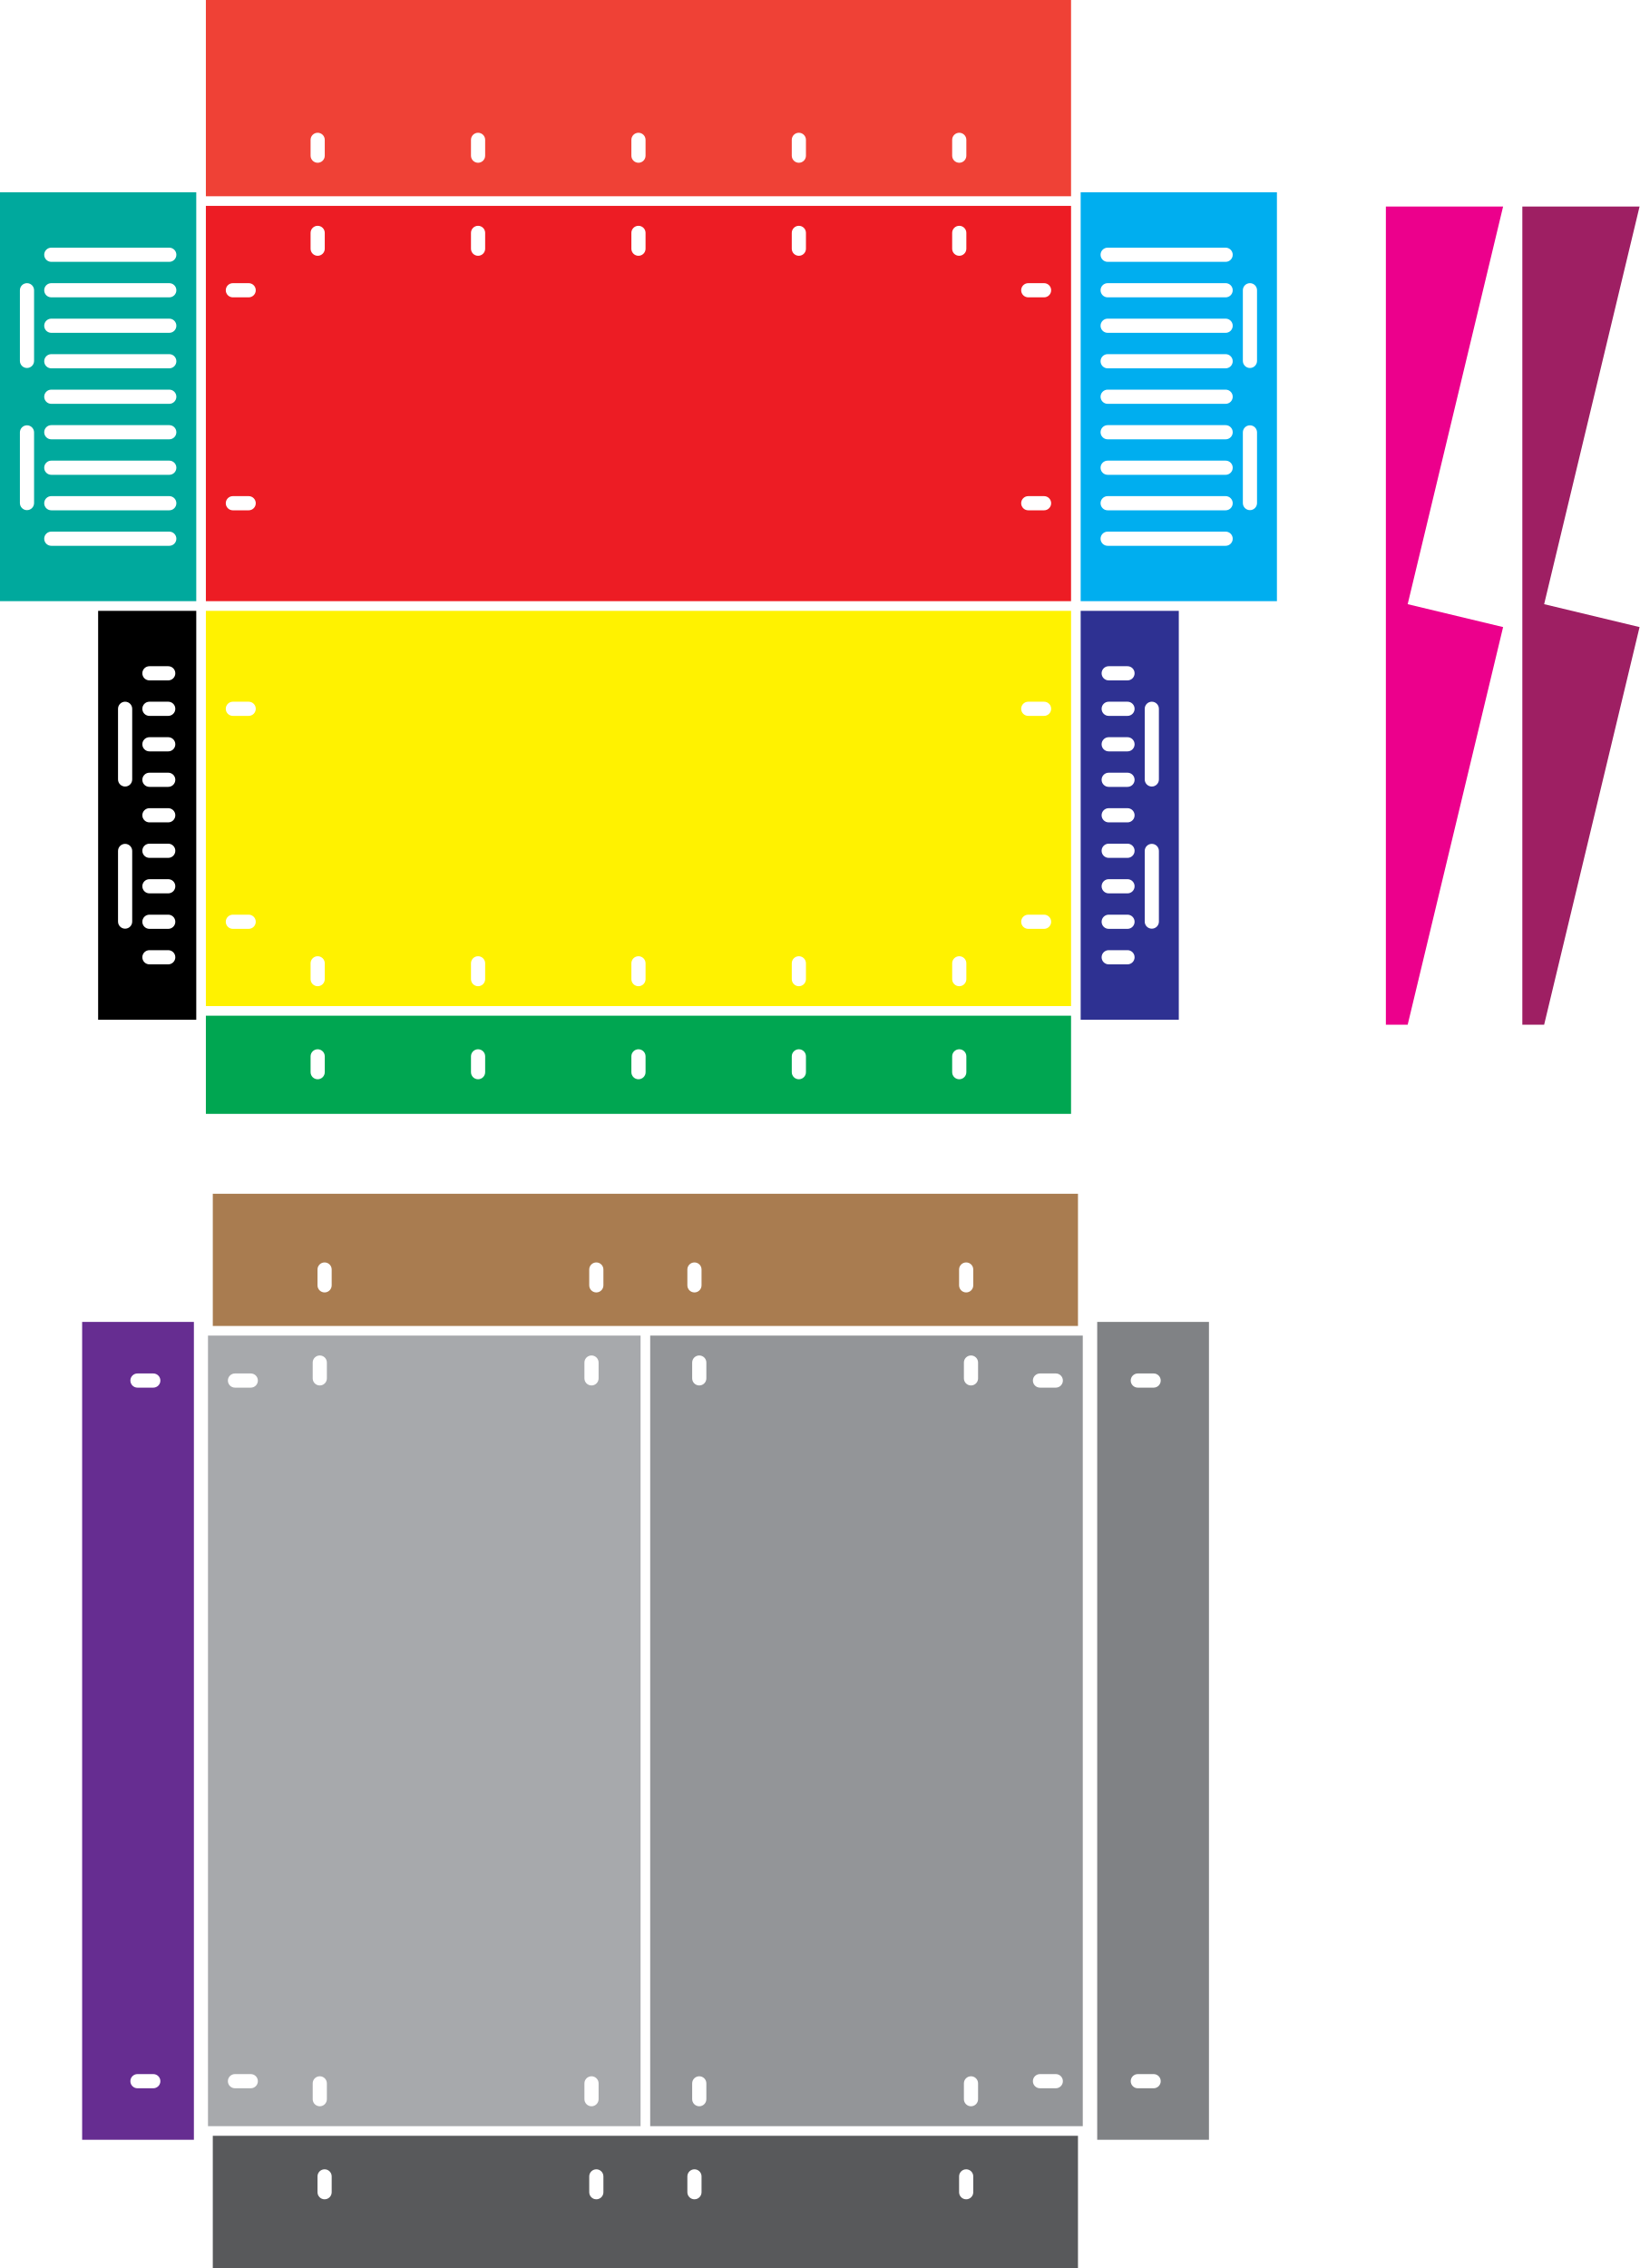
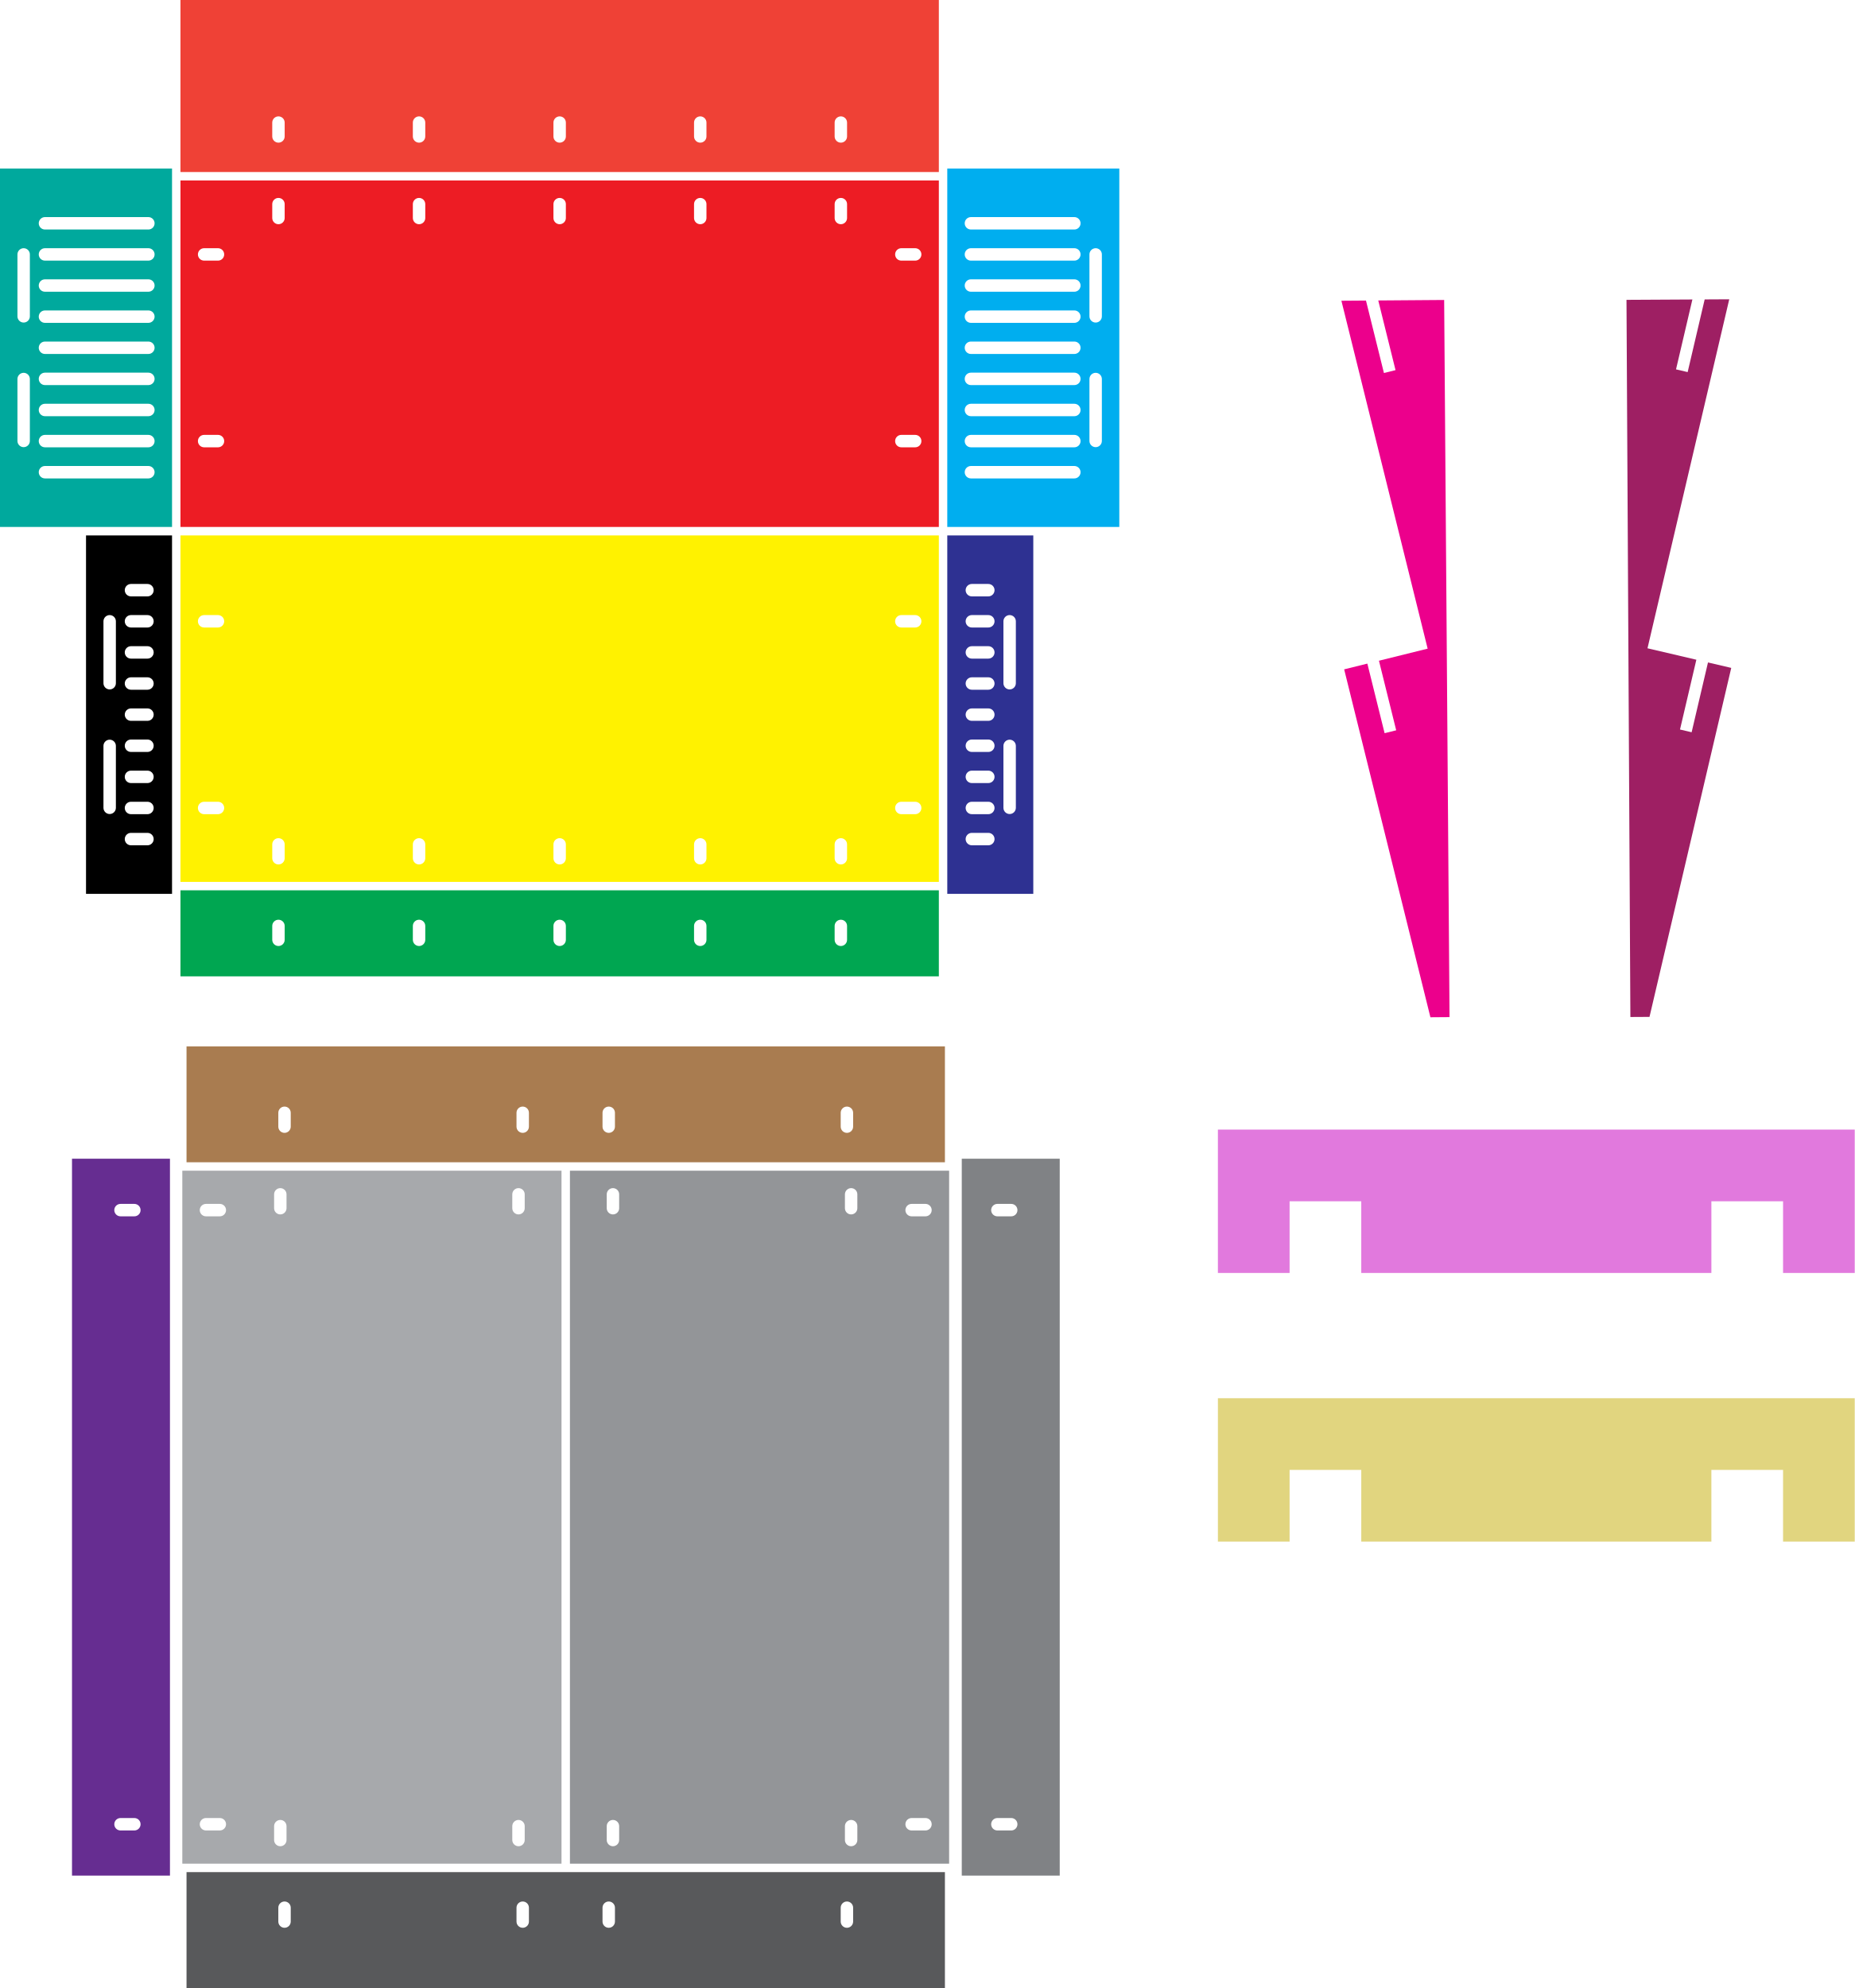
- <svg xmlns="http://www.w3.org/2000/svg" xml:space="preserve" style="enable-background:new 0 0 1705.017 2358.23" viewBox="0 0 1705.017 2358.23">
-   <path d="M1225.858 1060.315V635.118h-102.047v425.197h102.047zm-35.433-323.32c0-4.07 3.3-7.37 7.37-7.37s7.37 3.3 7.37 7.37v73.457c0 4.07-3.3 7.37-7.37 7.37s-7.37-3.3-7.37-7.37v-73.457zm0 147.807c0-4.07 3.3-7.37 7.37-7.37s7.37 3.3 7.37 7.37v73.457c0 4.07-3.3 7.37-7.37 7.37s-7.37-3.3-7.37-7.37v-73.457zm-37.462-192.084h19.552c4.07 0 7.37 3.3 7.37 7.37s-3.3 7.37-7.37 7.37h-19.552c-4.07 0-7.37-3.3-7.37-7.37s3.3-7.37 7.37-7.37zm0 36.907h19.552c4.07 0 7.37 3.3 7.37 7.37s-3.3 7.37-7.37 7.37h-19.552c-4.07 0-7.37-3.3-7.37-7.37s3.3-7.37 7.37-7.37zm0 36.907h19.552c4.07 0 7.37 3.3 7.37 7.37s-3.3 7.37-7.37 7.37h-19.552c-4.07 0-7.37-3.3-7.37-7.37s3.3-7.37 7.37-7.37zm0 36.907h19.552c4.07 0 7.37 3.3 7.37 7.37s-3.3 7.37-7.37 7.37h-19.552c-4.07 0-7.37-3.3-7.37-7.37s3.3-7.37 7.37-7.37zm0 36.907h19.552c4.07 0 7.37 3.3 7.37 7.37s-3.3 7.37-7.37 7.37h-19.552c-4.07 0-7.37-3.3-7.37-7.37s3.3-7.37 7.37-7.37zm0 36.907h19.552c4.07 0 7.37 3.3 7.37 7.37s-3.3 7.37-7.37 7.37h-19.552c-4.07 0-7.37-3.3-7.37-7.37s3.3-7.37 7.37-7.37zm0 36.908h19.552c4.07 0 7.37 3.3 7.37 7.37s-3.3 7.37-7.37 7.37h-19.552c-4.07 0-7.37-3.3-7.37-7.37 0-4.071 3.3-7.37 7.37-7.37zm0 36.907h19.552c4.07 0 7.37 3.3 7.37 7.37s-3.3 7.37-7.37 7.37h-19.552c-4.07 0-7.37-3.3-7.37-7.37 0-4.071 3.3-7.37 7.37-7.37zm0 36.907h19.552c4.07 0 7.37 3.3 7.37 7.37s-3.3 7.37-7.37 7.37h-19.552c-4.07 0-7.37-3.3-7.37-7.37 0-4.071 3.3-7.37 7.37-7.37z" style="fill:#2e3192" />
-   <path d="M1225.858 625.118h102.047V199.921h-204.094v425.197h102.047zm66.614-323.32c0-4.07 3.3-7.37 7.37-7.37s7.37 3.3 7.37 7.37v73.457c0 4.07-3.3 7.37-7.37 7.37s-7.37-3.3-7.37-7.37v-73.457zm0 147.807c0-4.07 3.3-7.37 7.37-7.37s7.37 3.3 7.37 7.37v73.457c0 4.07-3.3 7.37-7.37 7.37s-7.37-3.3-7.37-7.37v-73.457zm-140.599-192.084h122.688c4.07 0 7.37 3.3 7.37 7.37s-3.3 7.37-7.37 7.37h-122.688c-4.07 0-7.37-3.3-7.37-7.37s3.3-7.37 7.37-7.37zm0 36.907h122.688c4.07 0 7.37 3.3 7.37 7.37s-3.3 7.37-7.37 7.37h-122.688c-4.07 0-7.37-3.3-7.37-7.37s3.3-7.37 7.37-7.37zm0 36.907h122.688c4.07 0 7.37 3.3 7.37 7.37s-3.3 7.37-7.37 7.37h-122.688c-4.07 0-7.37-3.3-7.37-7.37s3.3-7.37 7.37-7.37zm0 36.907h122.688c4.07 0 7.37 3.3 7.37 7.37s-3.3 7.37-7.37 7.37h-122.688c-4.07 0-7.37-3.3-7.37-7.37s3.3-7.37 7.37-7.37zm0 36.907h122.688c4.07 0 7.37 3.3 7.37 7.37s-3.3 7.37-7.37 7.37h-122.688c-4.07 0-7.37-3.3-7.37-7.37s3.3-7.37 7.37-7.37zm0 36.907h122.688c4.07 0 7.37 3.3 7.37 7.37s-3.3 7.37-7.37 7.37h-122.688c-4.07 0-7.37-3.3-7.37-7.37s3.3-7.37 7.37-7.37zm0 36.907h122.688c4.07 0 7.37 3.3 7.37 7.37s-3.3 7.37-7.37 7.37h-122.688c-4.07 0-7.37-3.3-7.37-7.37s3.3-7.37 7.37-7.37zm0 36.907h122.688c4.07 0 7.37 3.3 7.37 7.37s-3.3 7.37-7.37 7.37h-122.688c-4.07 0-7.37-3.3-7.37-7.37s3.3-7.37 7.37-7.37zm0 36.908h122.688c4.07 0 7.37 3.3 7.37 7.37s-3.3 7.37-7.37 7.37h-122.688c-4.07 0-7.37-3.3-7.37-7.37 0-4.071 3.3-7.37 7.37-7.37z" style="fill:#00aeef" />
-   <path d="M204.094 1060.315V635.118H102.047v425.197h102.047zM155.39 692.718h19.552c4.07 0 7.37 3.3 7.37 7.37s-3.3 7.37-7.37 7.37H155.39c-4.07 0-7.37-3.3-7.37-7.37s3.3-7.37 7.37-7.37zm0 36.907h19.552c4.07 0 7.37 3.3 7.37 7.37s-3.3 7.37-7.37 7.37H155.39c-4.07 0-7.37-3.3-7.37-7.37s3.3-7.37 7.37-7.37zm0 36.907h19.552c4.07 0 7.37 3.3 7.37 7.37s-3.3 7.37-7.37 7.37H155.39c-4.07 0-7.37-3.3-7.37-7.37s3.3-7.37 7.37-7.37zm0 36.907h19.552c4.07 0 7.37 3.3 7.37 7.37s-3.3 7.37-7.37 7.37H155.39c-4.07 0-7.37-3.3-7.37-7.37s3.3-7.37 7.37-7.37zm0 36.907h19.552c4.07 0 7.37 3.3 7.37 7.37s-3.3 7.37-7.37 7.37H155.39c-4.07 0-7.37-3.3-7.37-7.37s3.3-7.37 7.37-7.37zm0 36.907h19.552c4.07 0 7.37 3.3 7.37 7.37s-3.3 7.37-7.37 7.37H155.39c-4.07 0-7.37-3.3-7.37-7.37s3.3-7.37 7.37-7.37zm0 36.908h19.552c4.07 0 7.37 3.3 7.37 7.37s-3.3 7.37-7.37 7.37H155.39c-4.07 0-7.37-3.3-7.37-7.37 0-4.071 3.3-7.37 7.37-7.37zm0 36.907h19.552c4.07 0 7.37 3.3 7.37 7.37s-3.3 7.37-7.37 7.37H155.39c-4.07 0-7.37-3.3-7.37-7.37 0-4.071 3.3-7.37 7.37-7.37zm0 36.907h19.552c4.07 0 7.37 3.3 7.37 7.37s-3.3 7.37-7.37 7.37H155.39c-4.07 0-7.37-3.3-7.37-7.37 0-4.071 3.3-7.37 7.37-7.37zm-32.651-250.98c0-4.07 3.3-7.37 7.37-7.37s7.37 3.3 7.37 7.37v73.457c0 4.07-3.3 7.37-7.37 7.37s-7.37-3.3-7.37-7.37v-73.457zm0 147.807c0-4.07 3.3-7.37 7.37-7.37s7.37 3.3 7.37 7.37v73.457c0 4.07-3.3 7.37-7.37 7.37s-7.37-3.3-7.37-7.37v-73.457z" />
-   <path d="M102.047 625.118h102.047V199.921H0v425.197h102.047zM53.343 257.521h122.688c4.07 0 7.37 3.3 7.37 7.37s-3.3 7.37-7.37 7.37H53.343c-4.07 0-7.37-3.3-7.37-7.37s3.3-7.37 7.37-7.37zm0 36.907h122.688c4.07 0 7.37 3.3 7.37 7.37s-3.3 7.37-7.37 7.37H53.343c-4.07 0-7.37-3.3-7.37-7.37s3.3-7.37 7.37-7.37zm0 36.907h122.688c4.07 0 7.37 3.3 7.37 7.37s-3.3 7.37-7.37 7.37H53.343c-4.07 0-7.37-3.3-7.37-7.37s3.3-7.37 7.37-7.37zm0 36.907h122.688c4.07 0 7.37 3.3 7.37 7.37s-3.3 7.37-7.37 7.37H53.343c-4.07 0-7.37-3.3-7.37-7.37s3.3-7.37 7.37-7.37zm0 36.907h122.688c4.07 0 7.37 3.3 7.37 7.37s-3.3 7.37-7.37 7.37H53.343c-4.07 0-7.37-3.3-7.37-7.37s3.3-7.37 7.37-7.37zm0 36.907h122.688c4.07 0 7.37 3.3 7.37 7.37s-3.3 7.37-7.37 7.37H53.343c-4.07 0-7.37-3.3-7.37-7.37s3.3-7.37 7.37-7.37zm0 36.907h122.688c4.07 0 7.37 3.3 7.37 7.37s-3.3 7.37-7.37 7.37H53.343c-4.07 0-7.37-3.3-7.37-7.37s3.3-7.37 7.37-7.37zm0 36.907h122.688c4.07 0 7.37 3.3 7.37 7.37s-3.3 7.37-7.37 7.37H53.343c-4.07 0-7.37-3.3-7.37-7.37s3.3-7.37 7.37-7.37zm0 36.908h122.688c4.07 0 7.37 3.3 7.37 7.37s-3.3 7.37-7.37 7.37H53.343c-4.07 0-7.37-3.3-7.37-7.37 0-4.071 3.3-7.37 7.37-7.37zm-32.651-250.98c0-4.07 3.3-7.37 7.37-7.37s7.37 3.3 7.37 7.37v73.457c0 4.07-3.3 7.37-7.37 7.37s-7.37-3.3-7.37-7.37v-73.457zm0 147.807c0-4.07 3.3-7.37 7.37-7.37s7.37 3.3 7.37 7.37v73.457c0 4.07-3.3 7.37-7.37 7.37s-7.37-3.3-7.37-7.37v-73.457z" style="fill:#00a99d" />
-   <path d="M214.094 0v204.094h899.717V0H214.094zm123.629 161.858c0 4.07-3.3 7.37-7.37 7.37s-7.37-3.3-7.37-7.37v-16.441c0-4.07 3.3-7.37 7.37-7.37s7.37 3.3 7.37 7.37v16.441zm166.799 0c0 4.07-3.3 7.37-7.37 7.37s-7.37-3.3-7.37-7.37v-16.441c0-4.07 3.3-7.37 7.37-7.37s7.37 3.3 7.37 7.37v16.441zm166.799 0c0 4.07-3.3 7.37-7.37 7.37s-7.37-3.3-7.37-7.37v-16.441c0-4.07 3.3-7.37 7.37-7.37s7.37 3.3 7.37 7.37v16.441zm166.799 0c0 4.07-3.3 7.37-7.37 7.37s-7.37-3.3-7.37-7.37v-16.441c0-4.07 3.3-7.37 7.37-7.37s7.37 3.3 7.37 7.37v16.441zm166.799 0c0 4.07-3.3 7.37-7.37 7.37s-7.37-3.3-7.37-7.37v-16.441c0-4.07 3.3-7.37 7.37-7.37s7.37 3.3 7.37 7.37v16.441z" style="fill:#ef4136" />
-   <path d="M214.094 1056.142v102.047h899.717v-102.047H214.094zm123.633 58.677c0 4.07-3.3 7.37-7.37 7.37s-7.37-3.3-7.37-7.37v-16.441c0-4.07 3.3-7.37 7.37-7.37s7.37 3.3 7.37 7.37v16.441zm166.799 0c0 4.07-3.3 7.37-7.37 7.37s-7.37-3.3-7.37-7.37v-16.441c0-4.07 3.3-7.37 7.37-7.37s7.37 3.3 7.37 7.37v16.441zm166.798 0c0 4.07-3.3 7.37-7.37 7.37s-7.37-3.3-7.37-7.37v-16.441c0-4.07 3.3-7.37 7.37-7.37s7.37 3.3 7.37 7.37v16.441zm166.799 0c0 4.07-3.3 7.37-7.37 7.37s-7.37-3.3-7.37-7.37v-16.441c0-4.07 3.3-7.37 7.37-7.37s7.37 3.3 7.37 7.37v16.441zm166.799 0c0 4.07-3.3 7.37-7.37 7.37s-7.37-3.3-7.37-7.37v-16.441c0-4.07 3.3-7.37 7.37-7.37s7.37 3.3 7.37 7.37v16.441z" style="fill:#00a651" />
-   <path d="M214.094 635.118v411.024h899.717V635.118H214.094zm44.504 330.69h-16.441c-4.07 0-7.37-3.3-7.37-7.37s3.3-7.37 7.37-7.37h16.441c4.07 0 7.37 3.3 7.37 7.37.001 4.07-3.299 7.37-7.37 7.37zm0-221.443h-16.441c-4.07 0-7.37-3.3-7.37-7.37s3.3-7.37 7.37-7.37h16.441c4.07 0 7.37 3.3 7.37 7.37.001 4.071-3.299 7.37-7.37 7.37zm79.129 273.714c0 4.07-3.3 7.37-7.37 7.37s-7.37-3.3-7.37-7.37v-16.441c0-4.07 3.3-7.37 7.37-7.37s7.37 3.3 7.37 7.37v16.441zm166.799 0c0 4.07-3.3 7.37-7.37 7.37s-7.37-3.3-7.37-7.37v-16.441c0-4.07 3.3-7.37 7.37-7.37s7.37 3.3 7.37 7.37v16.441zm166.798 0c0 4.07-3.3 7.37-7.37 7.37s-7.37-3.3-7.37-7.37v-16.441c0-4.07 3.3-7.37 7.37-7.37s7.37 3.3 7.37 7.37v16.441zm166.799 0c0 4.07-3.3 7.37-7.37 7.37s-7.37-3.3-7.37-7.37v-16.441c0-4.07 3.3-7.37 7.37-7.37s7.37 3.3 7.37 7.37v16.441zm166.799 0c0 4.07-3.3 7.37-7.37 7.37s-7.37-3.3-7.37-7.37v-16.441c0-4.07 3.3-7.37 7.37-7.37s7.37 3.3 7.37 7.37v16.441zm80.823-52.271h-16.441c-4.07 0-7.37-3.3-7.37-7.37s3.3-7.37 7.37-7.37h16.441c4.07 0 7.37 3.3 7.37 7.37s-3.3 7.37-7.37 7.37zm0-221.443h-16.441c-4.07 0-7.37-3.3-7.37-7.37s3.3-7.37 7.37-7.37h16.441c4.07 0 7.37 3.3 7.37 7.37 0 4.071-3.3 7.37-7.37 7.37z" style="fill:#fff200" />
-   <path d="M214.094 214.094v411.024h899.717V214.094H214.094zm44.508 316.517h-16.441c-4.07 0-7.37-3.3-7.37-7.37s3.3-7.37 7.37-7.37h16.441c4.07 0 7.37 3.3 7.37 7.37s-3.3 7.37-7.37 7.37zm0-221.442h-16.441c-4.07 0-7.37-3.3-7.37-7.37s3.3-7.37 7.37-7.37h16.441c4.07 0 7.37 3.3 7.37 7.37s-3.3 7.37-7.37 7.37zm79.121-50.571c0 4.07-3.3 7.37-7.37 7.37s-7.37-3.3-7.37-7.37v-16.441c0-4.07 3.3-7.37 7.37-7.37s7.37 3.3 7.37 7.37v16.441zm166.799 0c0 4.07-3.3 7.37-7.37 7.37s-7.37-3.3-7.37-7.37v-16.441c0-4.07 3.3-7.37 7.37-7.37s7.37 3.3 7.37 7.37v16.441zm166.799 0c0 4.07-3.3 7.37-7.37 7.37s-7.37-3.3-7.37-7.37v-16.441c0-4.07 3.3-7.37 7.37-7.37s7.37 3.3 7.37 7.37v16.441zm166.799 0c0 4.07-3.3 7.37-7.37 7.37s-7.37-3.3-7.37-7.37v-16.441c0-4.07 3.3-7.37 7.37-7.37s7.37 3.3 7.37 7.37v16.441zm166.799 0c0 4.07-3.3 7.37-7.37 7.37s-7.37-3.3-7.37-7.37v-16.441c0-4.07 3.3-7.37 7.37-7.37s7.37 3.3 7.37 7.37v16.441zm80.829 272.013h-16.441c-4.07 0-7.37-3.3-7.37-7.37s3.3-7.37 7.37-7.37h16.441c4.07 0 7.37 3.3 7.37 7.37s-3.3 7.37-7.37 7.37zm0-221.442h-16.441c-4.07 0-7.37-3.3-7.37-7.37s3.3-7.37 7.37-7.37h16.441c4.07 0 7.37 3.3 7.37 7.37s-3.3 7.37-7.37 7.37z" style="fill:#ed1c24" />
-   <path d="m1463.88 628.211 99.23 23.815-99.23 413.456h-22.677V214.755H1563.11z" style="fill:#ec008c" />
-   <path d="m1605.787 628.211 99.23 23.815-99.23 413.456h-22.677V214.755H1705.017z" style="fill:#9e1f63" />
-   <path d="M676.15 1388.702v822.047h449.858v-822.047H676.15zm58.397 793.985c0 4.07-3.3 7.37-7.37 7.37s-7.37-3.3-7.37-7.37v-16.441c0-4.07 3.3-7.37 7.37-7.37s7.37 3.3 7.37 7.37v16.441zm0-749.481c0 4.07-3.3 7.37-7.37 7.37s-7.37-3.3-7.37-7.37v-16.441c0-4.07 3.3-7.37 7.37-7.37s7.37 3.3 7.37 7.37v16.441zm282.572 749.481c0 4.07-3.3 7.37-7.37 7.37s-7.37-3.3-7.37-7.37v-16.441c0-4.07 3.3-7.37 7.37-7.37s7.37 3.3 7.37 7.37v16.441zm0-749.481c0 4.07-3.3 7.37-7.37 7.37s-7.37-3.3-7.37-7.37v-16.441c0-4.07 3.3-7.37 7.37-7.37s7.37 3.3 7.37 7.37v16.441zm80.823 738.142h-16.441c-4.07 0-7.37-3.3-7.37-7.37 0-4.071 3.3-7.37 7.37-7.37h16.441c4.07 0 7.37 3.3 7.37 7.37s-3.3 7.37-7.37 7.37zm.003-728.504h-16.441c-4.07 0-7.37-3.3-7.37-7.37s3.3-7.37 7.37-7.37h16.441c4.07 0 7.37 3.3 7.37 7.37s-3.299 7.37-7.37 7.37z" style="fill:#939598" />
-   <path d="M216.292 1388.702v822.047H666.15v-822.047H216.292zm44.504 782.646h-16.441c-4.07 0-7.37-3.3-7.37-7.37 0-4.071 3.3-7.37 7.37-7.37h16.441c4.07 0 7.37 3.3 7.37 7.37s-3.3 7.37-7.37 7.37zm.003-728.504h-16.441c-4.07 0-7.37-3.3-7.37-7.37s3.3-7.37 7.37-7.37h16.441c4.07 0 7.37 3.3 7.37 7.37s-3.3 7.37-7.37 7.37zm79.122 739.843c0 4.07-3.3 7.37-7.37 7.37s-7.37-3.3-7.37-7.37v-16.441c0-4.07 3.3-7.37 7.37-7.37s7.37 3.3 7.37 7.37v16.441zm0-749.481c0 4.07-3.3 7.37-7.37 7.37s-7.37-3.3-7.37-7.37v-16.441c0-4.07 3.3-7.37 7.37-7.37s7.37 3.3 7.37 7.37v16.441zm282.572 749.481c0 4.07-3.3 7.37-7.37 7.37s-7.37-3.3-7.37-7.37v-16.441c0-4.07 3.3-7.37 7.37-7.37s7.37 3.3 7.37 7.37v16.441zm0-749.481c0 4.07-3.3 7.37-7.37 7.37s-7.37-3.3-7.37-7.37v-16.441c0-4.07 3.3-7.37 7.37-7.37s7.37 3.3 7.37 7.37v16.441z" style="fill:#a7a9ac" />
-   <path d="M1141.008 1374.529v850.394h116.22v-850.394h-116.22zm58.679 796.819h-16.441c-4.07 0-7.37-3.3-7.37-7.37 0-4.071 3.3-7.37 7.37-7.37h16.441c4.07 0 7.37 3.3 7.37 7.37s-3.299 7.37-7.37 7.37zm0-728.504h-16.441c-4.07 0-7.37-3.3-7.37-7.37s3.3-7.37 7.37-7.37h16.441c4.07 0 7.37 3.3 7.37 7.37s-3.299 7.37-7.37 7.37z" style="fill:#808285" />
-   <path d="M85.42 1374.529v850.394h116.22v-850.394H85.42zm73.983 796.819h-16.441c-4.07 0-7.37-3.3-7.37-7.37 0-4.071 3.3-7.37 7.37-7.37h16.441c4.07 0 7.37 3.3 7.37 7.37s-3.3 7.37-7.37 7.37zm0-728.504h-16.441c-4.07 0-7.37-3.3-7.37-7.37s3.3-7.37 7.37-7.37h16.441c4.07 0 7.37 3.3 7.37 7.37s-3.3 7.37-7.37 7.37z" style="fill:#662d91" />
-   <path d="M221.292 2220.75v137.48h899.717v-137.48H221.292zm123.632 58.677c0 4.07-3.3 7.37-7.37 7.37s-7.37-3.3-7.37-7.37v-16.441c0-4.07 3.3-7.37 7.37-7.37s7.37 3.3 7.37 7.37v16.441zm282.572 0c0 4.07-3.3 7.37-7.37 7.37s-7.37-3.3-7.37-7.37v-16.441c0-4.07 3.3-7.37 7.37-7.37s7.37 3.3 7.37 7.37v16.441zm102.051 0c0 4.07-3.3 7.37-7.37 7.37s-7.37-3.3-7.37-7.37v-16.441c0-4.07 3.3-7.37 7.37-7.37s7.37 3.3 7.37 7.37v16.441zm282.572 0c0 4.07-3.3 7.37-7.37 7.37s-7.37-3.3-7.37-7.37v-16.441c0-4.07 3.3-7.37 7.37-7.37s7.37 3.3 7.37 7.37v16.441z" style="fill:#58595b" />
-   <path d="M221.292 1241.222v137.48h899.717v-137.48H221.292zm123.629 95.244c0 4.07-3.3 7.37-7.37 7.37s-7.37-3.3-7.37-7.37v-16.441c0-4.07 3.3-7.37 7.37-7.37s7.37 3.3 7.37 7.37v16.441zm282.572 0c0 4.07-3.3 7.37-7.37 7.37s-7.37-3.3-7.37-7.37v-16.441c0-4.07 3.3-7.37 7.37-7.37s7.37 3.3 7.37 7.37v16.441zm102.051 0c0 4.07-3.3 7.37-7.37 7.37s-7.37-3.3-7.37-7.37v-16.441c0-4.07 3.3-7.37 7.37-7.37s7.37 3.3 7.37 7.37v16.441zm282.572 0c0 4.07-3.3 7.37-7.37 7.37s-7.37-3.3-7.37-7.37v-16.441c0-4.07 3.3-7.37 7.37-7.37s7.37 3.3 7.37 7.37v16.441z" style="fill:#a97c50" />
+ <svg xmlns="http://www.w3.org/2000/svg" xml:space="preserve" viewBox="0 0 2200.395 2358.23">
+   <path d="M1225.858 1060.315V635.118h-102.047v425.197zm-35.433-323.32c0-4.07 3.3-7.37 7.37-7.37s7.37 3.3 7.37 7.37v73.457c0 4.07-3.3 7.37-7.37 7.37s-7.37-3.3-7.37-7.37zm0 147.807c0-4.07 3.3-7.37 7.37-7.37s7.37 3.3 7.37 7.37v73.457c0 4.07-3.3 7.37-7.37 7.37s-7.37-3.3-7.37-7.37zm-37.462-192.084h19.552c4.07 0 7.37 3.3 7.37 7.37s-3.3 7.37-7.37 7.37h-19.552c-4.07 0-7.37-3.3-7.37-7.37s3.3-7.37 7.37-7.37m0 36.907h19.552c4.07 0 7.37 3.3 7.37 7.37s-3.3 7.37-7.37 7.37h-19.552c-4.07 0-7.37-3.3-7.37-7.37s3.3-7.37 7.37-7.37m0 36.907h19.552c4.07 0 7.37 3.3 7.37 7.37s-3.3 7.37-7.37 7.37h-19.552c-4.07 0-7.37-3.3-7.37-7.37s3.3-7.37 7.37-7.37m0 36.907h19.552c4.07 0 7.37 3.3 7.37 7.37s-3.3 7.37-7.37 7.37h-19.552c-4.07 0-7.37-3.3-7.37-7.37s3.3-7.37 7.37-7.37m0 36.907h19.552c4.07 0 7.37 3.3 7.37 7.37s-3.3 7.37-7.37 7.37h-19.552c-4.07 0-7.37-3.3-7.37-7.37s3.3-7.37 7.37-7.37m0 36.907h19.552c4.07 0 7.37 3.3 7.37 7.37s-3.3 7.37-7.37 7.37h-19.552c-4.07 0-7.37-3.3-7.37-7.37s3.3-7.37 7.37-7.37m0 36.908h19.552c4.07 0 7.37 3.3 7.37 7.37s-3.3 7.37-7.37 7.37h-19.552c-4.07 0-7.37-3.3-7.37-7.37 0-4.071 3.3-7.37 7.37-7.37m0 36.907h19.552c4.07 0 7.37 3.3 7.37 7.37s-3.3 7.37-7.37 7.37h-19.552c-4.07 0-7.37-3.3-7.37-7.37 0-4.071 3.3-7.37 7.37-7.37m0 36.907h19.552c4.07 0 7.37 3.3 7.37 7.37s-3.3 7.37-7.37 7.37h-19.552c-4.07 0-7.37-3.3-7.37-7.37 0-4.071 3.3-7.37 7.37-7.37" style="fill:#2e3192" />
+   <path d="M1225.858 625.118h102.047V199.921h-204.094v425.197zm66.614-323.32c0-4.07 3.3-7.37 7.37-7.37s7.37 3.3 7.37 7.37v73.457c0 4.07-3.3 7.37-7.37 7.37s-7.37-3.3-7.37-7.37zm0 147.807c0-4.07 3.3-7.37 7.37-7.37s7.37 3.3 7.37 7.37v73.457c0 4.07-3.3 7.37-7.37 7.37s-7.37-3.3-7.37-7.37zm-140.599-192.084h122.688c4.07 0 7.37 3.3 7.37 7.37s-3.3 7.37-7.37 7.37h-122.688c-4.07 0-7.37-3.3-7.37-7.37s3.3-7.37 7.37-7.37m0 36.907h122.688c4.07 0 7.37 3.3 7.37 7.37s-3.3 7.37-7.37 7.37h-122.688c-4.07 0-7.37-3.3-7.37-7.37s3.3-7.37 7.37-7.37m0 36.907h122.688c4.07 0 7.37 3.3 7.37 7.37s-3.3 7.37-7.37 7.37h-122.688c-4.07 0-7.37-3.3-7.37-7.37s3.3-7.37 7.37-7.37m0 36.907h122.688c4.07 0 7.37 3.3 7.37 7.37s-3.3 7.37-7.37 7.37h-122.688c-4.07 0-7.37-3.3-7.37-7.37s3.3-7.37 7.37-7.37m0 36.907h122.688c4.07 0 7.37 3.3 7.37 7.37s-3.3 7.37-7.37 7.37h-122.688c-4.07 0-7.37-3.3-7.37-7.37s3.3-7.37 7.37-7.37m0 36.907h122.688c4.07 0 7.37 3.3 7.37 7.37s-3.3 7.37-7.37 7.37h-122.688c-4.07 0-7.37-3.3-7.37-7.37s3.3-7.37 7.37-7.37m0 36.907h122.688c4.07 0 7.37 3.3 7.37 7.37s-3.3 7.37-7.37 7.37h-122.688c-4.07 0-7.37-3.3-7.37-7.37s3.3-7.37 7.37-7.37m0 36.907h122.688c4.07 0 7.37 3.3 7.37 7.37s-3.3 7.37-7.37 7.37h-122.688c-4.07 0-7.37-3.3-7.37-7.37s3.3-7.37 7.37-7.37m0 36.908h122.688c4.07 0 7.37 3.3 7.37 7.37s-3.3 7.37-7.37 7.37h-122.688c-4.07 0-7.37-3.3-7.37-7.37 0-4.071 3.3-7.37 7.37-7.37" style="fill:#00aeef" />
+   <path d="M204.094 1060.315V635.118H102.047v425.197zM155.39 692.718h19.552c4.07 0 7.37 3.3 7.37 7.37s-3.3 7.37-7.37 7.37H155.39c-4.07 0-7.37-3.3-7.37-7.37s3.3-7.37 7.37-7.37m0 36.907h19.552c4.07 0 7.37 3.3 7.37 7.37s-3.3 7.37-7.37 7.37H155.39c-4.07 0-7.37-3.3-7.37-7.37s3.3-7.37 7.37-7.37m0 36.907h19.552c4.07 0 7.37 3.3 7.37 7.37s-3.3 7.37-7.37 7.37H155.39c-4.07 0-7.37-3.3-7.37-7.37s3.3-7.37 7.37-7.37m0 36.907h19.552c4.07 0 7.37 3.3 7.37 7.37s-3.3 7.37-7.37 7.37H155.39c-4.07 0-7.37-3.3-7.37-7.37s3.3-7.37 7.37-7.37m0 36.907h19.552c4.07 0 7.37 3.3 7.37 7.37s-3.3 7.37-7.37 7.37H155.39c-4.07 0-7.37-3.3-7.37-7.37s3.3-7.37 7.37-7.37m0 36.907h19.552c4.07 0 7.37 3.3 7.37 7.37s-3.3 7.37-7.37 7.37H155.39c-4.07 0-7.37-3.3-7.37-7.37s3.3-7.37 7.37-7.37m0 36.908h19.552c4.07 0 7.37 3.3 7.37 7.37s-3.3 7.37-7.37 7.37H155.39c-4.07 0-7.37-3.3-7.37-7.37 0-4.071 3.3-7.37 7.37-7.37m0 36.907h19.552c4.07 0 7.37 3.3 7.37 7.37s-3.3 7.37-7.37 7.37H155.39c-4.07 0-7.37-3.3-7.37-7.37 0-4.071 3.3-7.37 7.37-7.37m0 36.907h19.552c4.07 0 7.37 3.3 7.37 7.37s-3.3 7.37-7.37 7.37H155.39c-4.07 0-7.37-3.3-7.37-7.37 0-4.071 3.3-7.37 7.37-7.37m-32.651-250.98c0-4.07 3.3-7.37 7.37-7.37s7.37 3.3 7.37 7.37v73.457c0 4.07-3.3 7.37-7.37 7.37s-7.37-3.3-7.37-7.37zm0 147.807c0-4.07 3.3-7.37 7.37-7.37s7.37 3.3 7.37 7.37v73.457c0 4.07-3.3 7.37-7.37 7.37s-7.37-3.3-7.37-7.37z" />
+   <path d="M102.047 625.118h102.047V199.921H0v425.197zM53.343 257.521h122.688c4.07 0 7.37 3.3 7.37 7.37s-3.3 7.37-7.37 7.37H53.343c-4.07 0-7.37-3.3-7.37-7.37s3.3-7.37 7.37-7.37m0 36.907h122.688c4.07 0 7.37 3.3 7.37 7.37s-3.3 7.37-7.37 7.37H53.343c-4.07 0-7.37-3.3-7.37-7.37s3.3-7.37 7.37-7.37m0 36.907h122.688c4.07 0 7.37 3.3 7.37 7.37s-3.3 7.37-7.37 7.37H53.343c-4.07 0-7.37-3.3-7.37-7.37s3.3-7.37 7.37-7.37m0 36.907h122.688c4.07 0 7.37 3.3 7.37 7.37s-3.3 7.37-7.37 7.37H53.343c-4.07 0-7.37-3.3-7.37-7.37s3.3-7.37 7.37-7.37m0 36.907h122.688c4.07 0 7.37 3.3 7.37 7.37s-3.3 7.37-7.37 7.37H53.343c-4.07 0-7.37-3.3-7.37-7.37s3.3-7.37 7.37-7.37m0 36.907h122.688c4.07 0 7.37 3.3 7.37 7.37s-3.3 7.37-7.37 7.37H53.343c-4.07 0-7.37-3.3-7.37-7.37s3.3-7.37 7.37-7.37m0 36.907h122.688c4.07 0 7.37 3.3 7.37 7.37s-3.3 7.37-7.37 7.37H53.343c-4.07 0-7.37-3.3-7.37-7.37s3.3-7.37 7.37-7.37m0 36.907h122.688c4.07 0 7.37 3.3 7.37 7.37s-3.3 7.37-7.37 7.37H53.343c-4.07 0-7.37-3.3-7.37-7.37s3.3-7.37 7.37-7.37m0 36.908h122.688c4.07 0 7.37 3.3 7.37 7.37s-3.3 7.37-7.37 7.37H53.343c-4.07 0-7.37-3.3-7.37-7.37 0-4.071 3.3-7.37 7.37-7.37m-32.651-250.98c0-4.07 3.3-7.37 7.37-7.37s7.37 3.3 7.37 7.37v73.457c0 4.07-3.3 7.37-7.37 7.37s-7.37-3.3-7.37-7.37zm0 147.807c0-4.07 3.3-7.37 7.37-7.37s7.37 3.3 7.37 7.37v73.457c0 4.07-3.3 7.37-7.37 7.37s-7.37-3.3-7.37-7.37z" style="fill:#00a99d" />
+   <path d="M214.094 0v204.094h899.717V0zm123.629 161.858c0 4.07-3.3 7.37-7.37 7.37s-7.37-3.3-7.37-7.37v-16.441c0-4.07 3.3-7.37 7.37-7.37s7.37 3.3 7.37 7.37zm166.799 0c0 4.07-3.3 7.37-7.37 7.37s-7.37-3.3-7.37-7.37v-16.441c0-4.07 3.3-7.37 7.37-7.37s7.37 3.3 7.37 7.37zm166.799 0c0 4.07-3.3 7.37-7.37 7.37s-7.37-3.3-7.37-7.37v-16.441c0-4.07 3.3-7.37 7.37-7.37s7.37 3.3 7.37 7.37zm166.799 0c0 4.07-3.3 7.37-7.37 7.37s-7.37-3.3-7.37-7.37v-16.441c0-4.07 3.3-7.37 7.37-7.37s7.37 3.3 7.37 7.37zm166.799 0c0 4.07-3.3 7.37-7.37 7.37s-7.37-3.3-7.37-7.37v-16.441c0-4.07 3.3-7.37 7.37-7.37s7.37 3.3 7.37 7.37z" style="fill:#ef4136" />
+   <path d="M214.094 1056.142v102.047h899.717v-102.047zm123.633 58.677c0 4.07-3.3 7.37-7.37 7.37s-7.37-3.3-7.37-7.37v-16.441c0-4.07 3.3-7.37 7.37-7.37s7.37 3.3 7.37 7.37zm166.799 0c0 4.07-3.3 7.37-7.37 7.37s-7.37-3.3-7.37-7.37v-16.441c0-4.07 3.3-7.37 7.37-7.37s7.37 3.3 7.37 7.37zm166.798 0c0 4.07-3.3 7.37-7.37 7.37s-7.37-3.3-7.37-7.37v-16.441c0-4.07 3.3-7.37 7.37-7.37s7.37 3.3 7.37 7.37zm166.799 0c0 4.07-3.3 7.37-7.37 7.37s-7.37-3.3-7.37-7.37v-16.441c0-4.07 3.3-7.37 7.37-7.37s7.37 3.3 7.37 7.37zm166.799 0c0 4.07-3.3 7.37-7.37 7.37s-7.37-3.3-7.37-7.37v-16.441c0-4.07 3.3-7.37 7.37-7.37s7.37 3.3 7.37 7.37z" style="fill:#00a651" />
+   <path d="M214.094 635.118v411.024h899.717V635.118zm44.504 330.69h-16.441c-4.07 0-7.37-3.3-7.37-7.37s3.3-7.37 7.37-7.37h16.441c4.07 0 7.37 3.3 7.37 7.37.001 4.07-3.299 7.37-7.37 7.37m0-221.443h-16.441c-4.07 0-7.37-3.3-7.37-7.37s3.3-7.37 7.37-7.37h16.441c4.07 0 7.37 3.3 7.37 7.37.001 4.071-3.299 7.37-7.37 7.37m79.129 273.714c0 4.07-3.3 7.37-7.37 7.37s-7.37-3.3-7.37-7.37v-16.441c0-4.07 3.3-7.37 7.37-7.37s7.37 3.3 7.37 7.37zm166.799 0c0 4.07-3.3 7.37-7.37 7.37s-7.37-3.3-7.37-7.37v-16.441c0-4.07 3.3-7.37 7.37-7.37s7.37 3.3 7.37 7.37zm166.798 0c0 4.07-3.3 7.37-7.37 7.37s-7.37-3.3-7.37-7.37v-16.441c0-4.07 3.3-7.37 7.37-7.37s7.37 3.3 7.37 7.37zm166.799 0c0 4.07-3.3 7.37-7.37 7.37s-7.37-3.3-7.37-7.37v-16.441c0-4.07 3.3-7.37 7.37-7.37s7.37 3.3 7.37 7.37zm166.799 0c0 4.07-3.3 7.37-7.37 7.37s-7.37-3.3-7.37-7.37v-16.441c0-4.07 3.3-7.37 7.37-7.37s7.37 3.3 7.37 7.37zm80.823-52.271h-16.441c-4.07 0-7.37-3.3-7.37-7.37s3.3-7.37 7.37-7.37h16.441c4.07 0 7.37 3.3 7.37 7.37s-3.3 7.37-7.37 7.37m0-221.443h-16.441c-4.07 0-7.37-3.3-7.37-7.37s3.3-7.37 7.37-7.37h16.441c4.07 0 7.37 3.3 7.37 7.37 0 4.071-3.3 7.37-7.37 7.37" style="fill:#fff200" />
+   <path d="M214.094 214.094v411.024h899.717V214.094zm44.508 316.517h-16.441c-4.07 0-7.37-3.3-7.37-7.37s3.3-7.37 7.37-7.37h16.441c4.07 0 7.37 3.3 7.37 7.37s-3.3 7.37-7.37 7.37m0-221.442h-16.441c-4.07 0-7.37-3.3-7.37-7.37s3.3-7.37 7.37-7.37h16.441c4.07 0 7.37 3.3 7.37 7.37s-3.3 7.37-7.37 7.37m79.121-50.571c0 4.07-3.3 7.37-7.37 7.37s-7.37-3.3-7.37-7.37v-16.441c0-4.07 3.3-7.37 7.37-7.37s7.37 3.3 7.37 7.37zm166.799 0c0 4.07-3.3 7.37-7.37 7.37s-7.37-3.3-7.37-7.37v-16.441c0-4.07 3.3-7.37 7.37-7.37s7.37 3.3 7.37 7.37zm166.799 0c0 4.07-3.3 7.37-7.37 7.37s-7.37-3.3-7.37-7.37v-16.441c0-4.07 3.3-7.37 7.37-7.37s7.37 3.3 7.37 7.37zm166.799 0c0 4.07-3.3 7.37-7.37 7.37s-7.37-3.3-7.37-7.37v-16.441c0-4.07 3.3-7.37 7.37-7.37s7.37 3.3 7.37 7.37zm166.799 0c0 4.07-3.3 7.37-7.37 7.37s-7.37-3.3-7.37-7.37v-16.441c0-4.07 3.3-7.37 7.37-7.37s7.37 3.3 7.37 7.37zm80.829 272.013h-16.441c-4.07 0-7.37-3.3-7.37-7.37s3.3-7.37 7.37-7.37h16.441c4.07 0 7.37 3.3 7.37 7.37s-3.3 7.37-7.37 7.37m0-221.442h-16.441c-4.07 0-7.37-3.3-7.37-7.37s3.3-7.37 7.37-7.37h16.441c4.07 0 7.37 3.3 7.37 7.37s-3.3 7.37-7.37 7.37" style="fill:#ed1c24" />
+   <path d="M676.15 1388.702v822.047h449.858v-822.047zm58.397 793.985c0 4.07-3.3 7.37-7.37 7.37s-7.37-3.3-7.37-7.37v-16.441c0-4.07 3.3-7.37 7.37-7.37s7.37 3.3 7.37 7.37zm0-749.481c0 4.07-3.3 7.37-7.37 7.37s-7.37-3.3-7.37-7.37v-16.441c0-4.07 3.3-7.37 7.37-7.37s7.37 3.3 7.37 7.37zm282.572 749.481c0 4.07-3.3 7.37-7.37 7.37s-7.37-3.3-7.37-7.37v-16.441c0-4.07 3.3-7.37 7.37-7.37s7.37 3.3 7.37 7.37zm0-749.481c0 4.07-3.3 7.37-7.37 7.37s-7.37-3.3-7.37-7.37v-16.441c0-4.07 3.3-7.37 7.37-7.37s7.37 3.3 7.37 7.37zm80.823 738.142h-16.441c-4.07 0-7.37-3.3-7.37-7.37 0-4.071 3.3-7.37 7.37-7.37h16.441c4.07 0 7.37 3.3 7.37 7.37s-3.3 7.37-7.37 7.37m.003-728.504h-16.441c-4.07 0-7.37-3.3-7.37-7.37s3.3-7.37 7.37-7.37h16.441c4.07 0 7.37 3.3 7.37 7.37s-3.299 7.37-7.37 7.37" style="fill:#939598" />
+   <path d="M216.292 1388.702v822.047H666.15v-822.047zm44.504 782.646h-16.441c-4.07 0-7.37-3.3-7.37-7.37 0-4.071 3.3-7.37 7.37-7.37h16.441c4.07 0 7.37 3.3 7.37 7.37s-3.3 7.37-7.37 7.37m.003-728.504h-16.441c-4.07 0-7.37-3.3-7.37-7.37s3.3-7.37 7.37-7.37h16.441c4.07 0 7.37 3.3 7.37 7.37s-3.3 7.37-7.37 7.37m79.122 739.843c0 4.07-3.3 7.37-7.37 7.37s-7.37-3.3-7.37-7.37v-16.441c0-4.07 3.3-7.37 7.37-7.37s7.37 3.3 7.37 7.37zm0-749.481c0 4.07-3.3 7.37-7.37 7.37s-7.37-3.3-7.37-7.37v-16.441c0-4.07 3.3-7.37 7.37-7.37s7.37 3.3 7.37 7.37zm282.572 749.481c0 4.07-3.3 7.37-7.37 7.37s-7.37-3.3-7.37-7.37v-16.441c0-4.07 3.3-7.37 7.37-7.37s7.37 3.3 7.37 7.37zm0-749.481c0 4.07-3.3 7.37-7.37 7.37s-7.37-3.3-7.37-7.37v-16.441c0-4.07 3.3-7.37 7.37-7.37s7.37 3.3 7.37 7.37z" style="fill:#a7a9ac" />
+   <path d="M1141.008 1374.529v850.394h116.22v-850.394zm58.679 796.819h-16.441c-4.07 0-7.37-3.3-7.37-7.37 0-4.071 3.3-7.37 7.37-7.37h16.441c4.07 0 7.37 3.3 7.37 7.37s-3.299 7.37-7.37 7.37m0-728.504h-16.441c-4.07 0-7.37-3.3-7.37-7.37s3.3-7.37 7.37-7.37h16.441c4.07 0 7.37 3.3 7.37 7.37s-3.299 7.37-7.37 7.37" style="fill:#808285" />
+   <path d="M85.42 1374.529v850.394h116.22v-850.394zm73.983 796.819h-16.441c-4.07 0-7.37-3.3-7.37-7.37 0-4.071 3.3-7.37 7.37-7.37h16.441c4.07 0 7.37 3.3 7.37 7.37s-3.3 7.37-7.37 7.37m0-728.504h-16.441c-4.07 0-7.37-3.3-7.37-7.37s3.3-7.37 7.37-7.37h16.441c4.07 0 7.37 3.3 7.37 7.37s-3.3 7.37-7.37 7.37" style="fill:#662d91" />
+   <path d="M221.292 2220.75v137.48h899.717v-137.48zm123.632 58.677c0 4.07-3.3 7.37-7.37 7.37s-7.37-3.3-7.37-7.37v-16.441c0-4.07 3.3-7.37 7.37-7.37s7.37 3.3 7.37 7.37zm282.572 0c0 4.07-3.3 7.37-7.37 7.37s-7.37-3.3-7.37-7.37v-16.441c0-4.07 3.3-7.37 7.37-7.37s7.37 3.3 7.37 7.37zm102.051 0c0 4.07-3.3 7.37-7.37 7.37s-7.37-3.3-7.37-7.37v-16.441c0-4.07 3.3-7.37 7.37-7.37s7.37 3.3 7.37 7.37zm282.572 0c0 4.07-3.3 7.37-7.37 7.37s-7.37-3.3-7.37-7.37v-16.441c0-4.07 3.3-7.37 7.37-7.37s7.37 3.3 7.37 7.37z" style="fill:#58595b" />
+   <path d="M221.292 1241.222v137.48h899.717v-137.48zm123.629 95.244c0 4.07-3.3 7.37-7.37 7.37s-7.37-3.3-7.37-7.37v-16.441c0-4.07 3.3-7.37 7.37-7.37s7.37 3.3 7.37 7.37zm282.572 0c0 4.07-3.3 7.37-7.37 7.37s-7.37-3.3-7.37-7.37v-16.441c0-4.07 3.3-7.37 7.37-7.37s7.37 3.3 7.37 7.37zm102.051 0c0 4.07-3.3 7.37-7.37 7.37s-7.37-3.3-7.37-7.37v-16.441c0-4.07 3.3-7.37 7.37-7.37s7.37 3.3 7.37 7.37zm282.572 0c0 4.07-3.3 7.37-7.37 7.37s-7.37-3.3-7.37-7.37v-16.441c0-4.07 3.3-7.37 7.37-7.37s7.37 3.3 7.37 7.37z" style="fill:#a97c50" />
+   <path d="M1444.88 1339.946v170.079h85.039v-85.039h85.039v85.039h415.358v-85.039h85.039v85.039h85.04v-170.079z" style="fill:#e179dd" />
+   <path d="M1444.88 1658.613v170.078h85.039v-85.039h85.039v85.039h415.358v-85.039h85.039v85.039h85.04v-170.078z" style="fill:#e1d57f" />
+   <path d="m1635.139 356.52 11.485 46.323 8.98 36.217-13.757 3.411-8.98-36.217-11.485-46.323-.843-3.401-29.151.219 102.324 412.701-57.78 14.326 20.465 82.54-13.756 3.411-20.465-82.541-27.512 6.822 102.324 412.7 22.677-.169-6.374-850.704-22.676.17-55.501.416z" style="fill:#ec008c" />
+   <path d="m2007.764 355.356-10.886 46.467-8.512 36.33 13.8 3.233 8.511-36.33 10.886-46.467.8-3.412 29.15-.158-96.984 413.988 57.961 13.579-19.397 82.797 13.799 3.233 19.397-82.798 27.598 6.465-96.985 413.989-22.676.123-4.618-850.715 22.677-.123 55.502-.301z" style="fill:#9e1f63" />
</svg>
